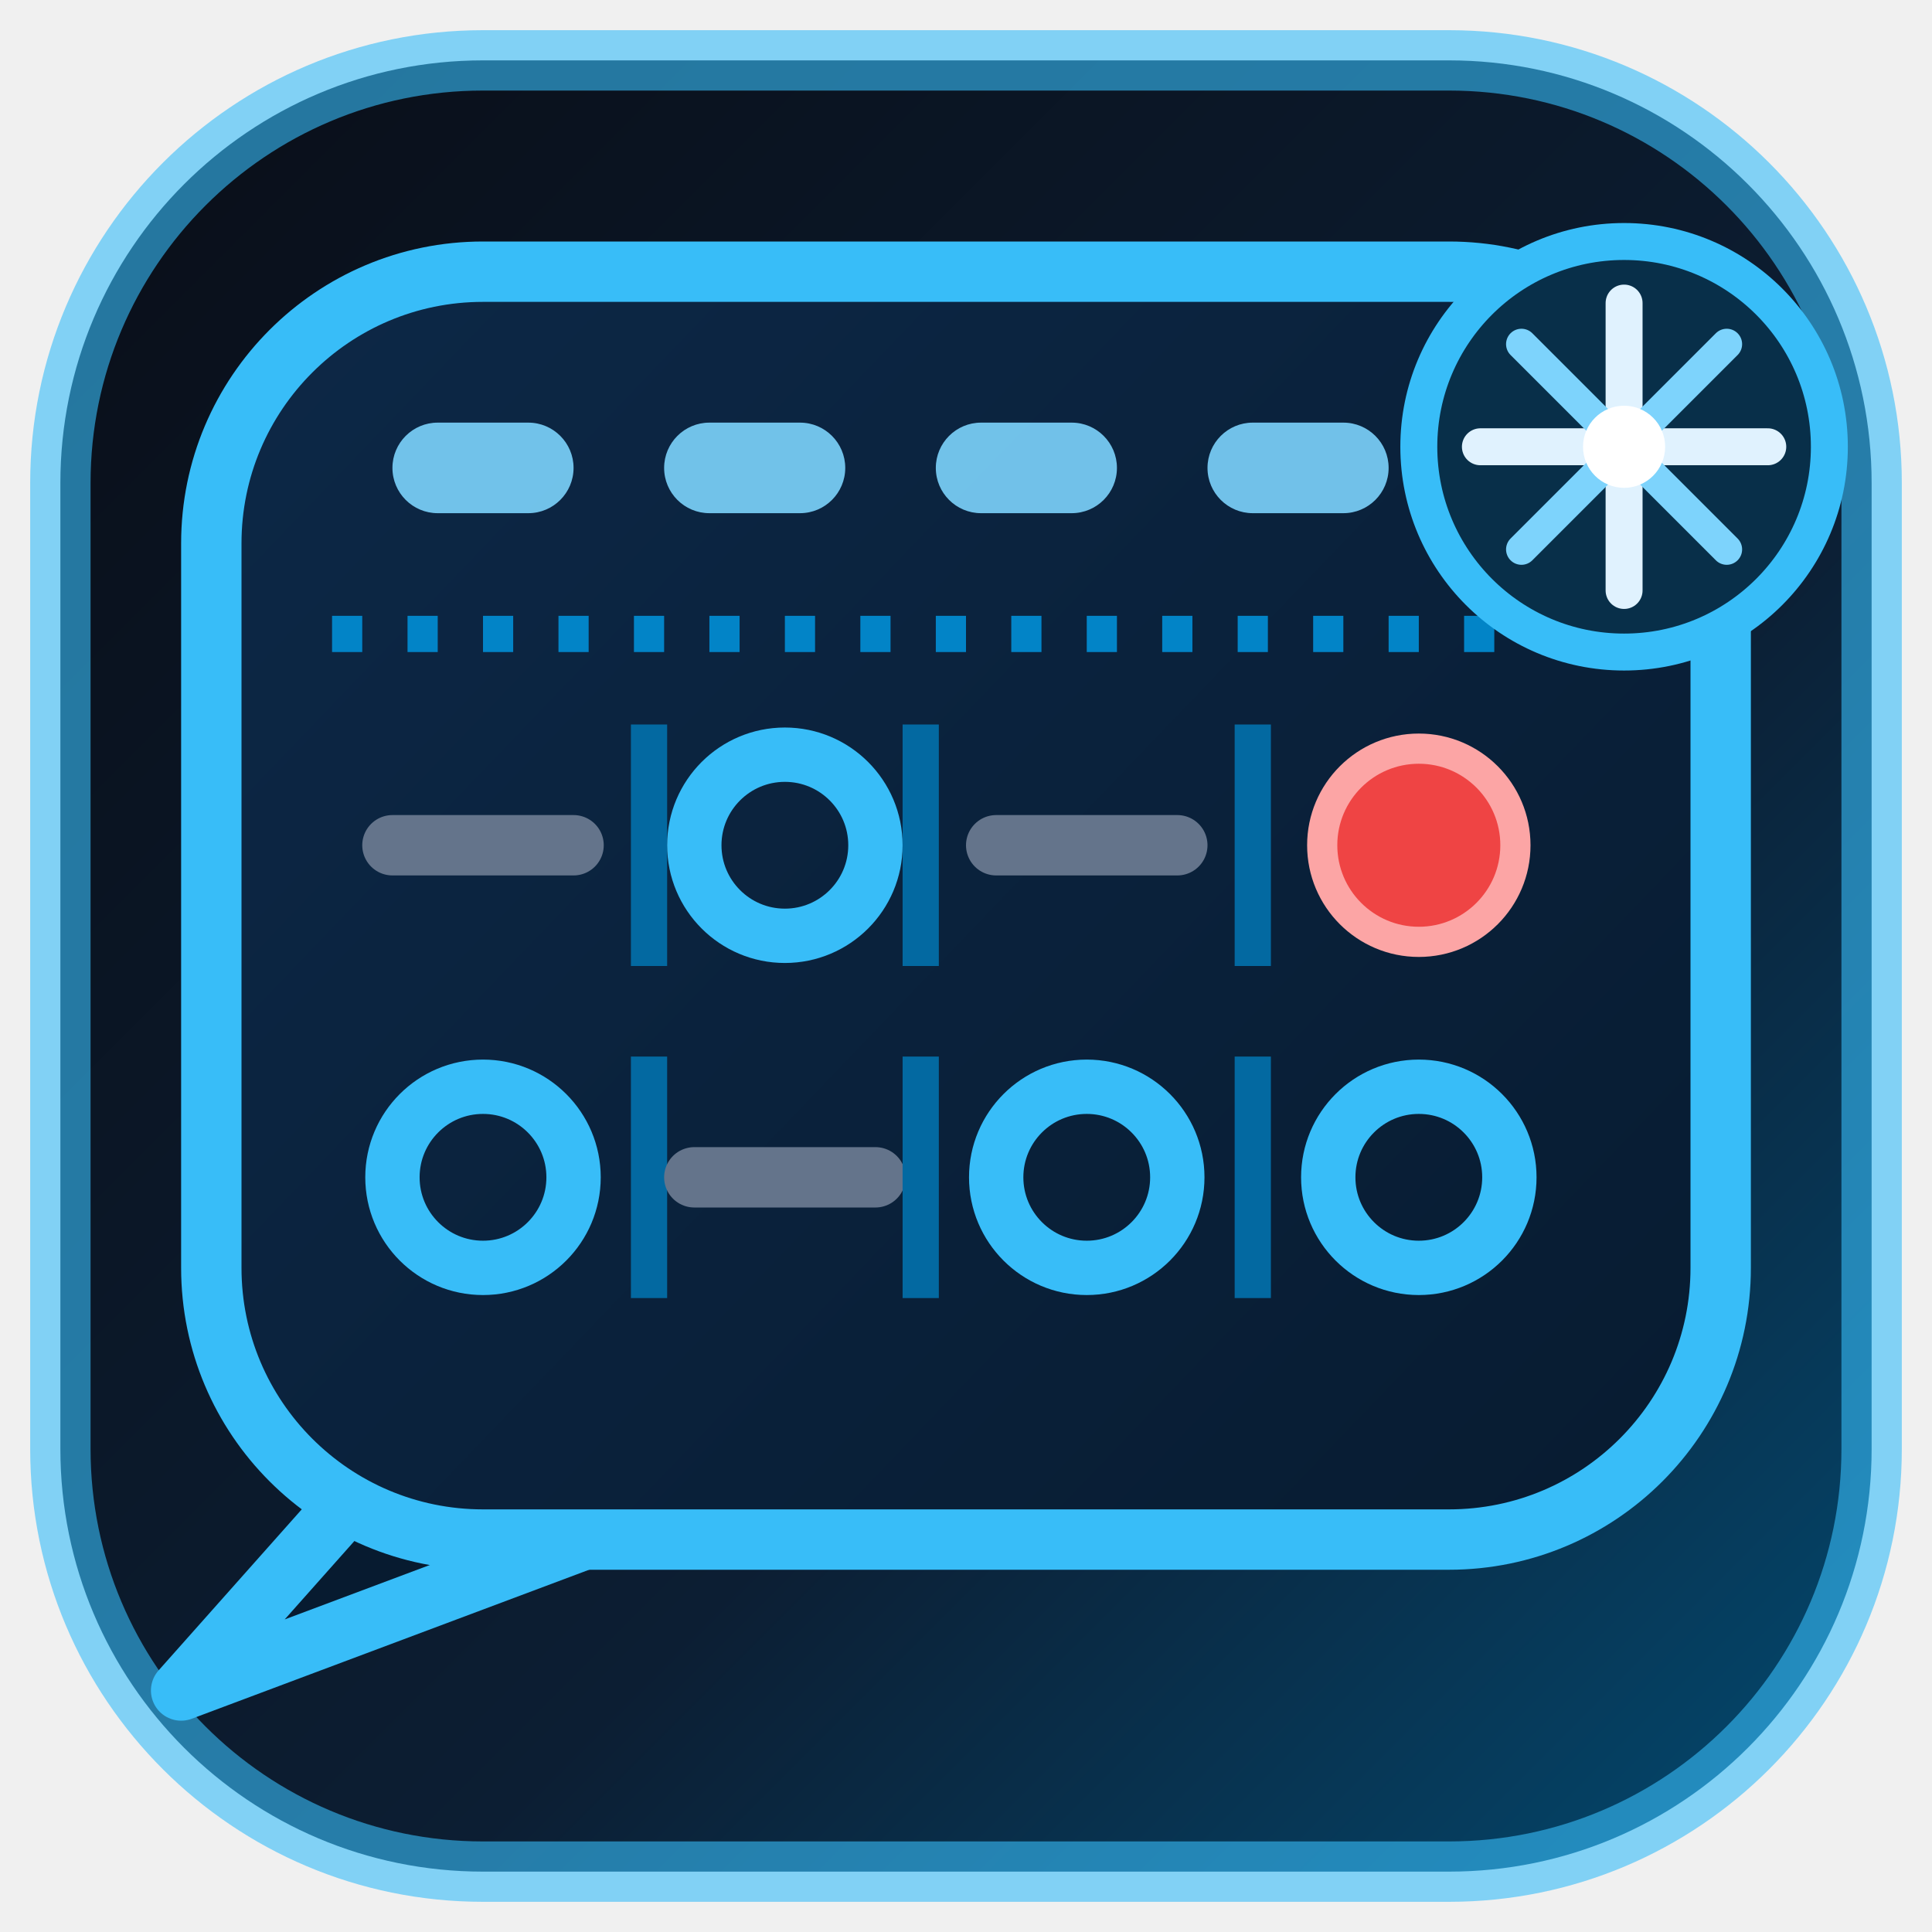
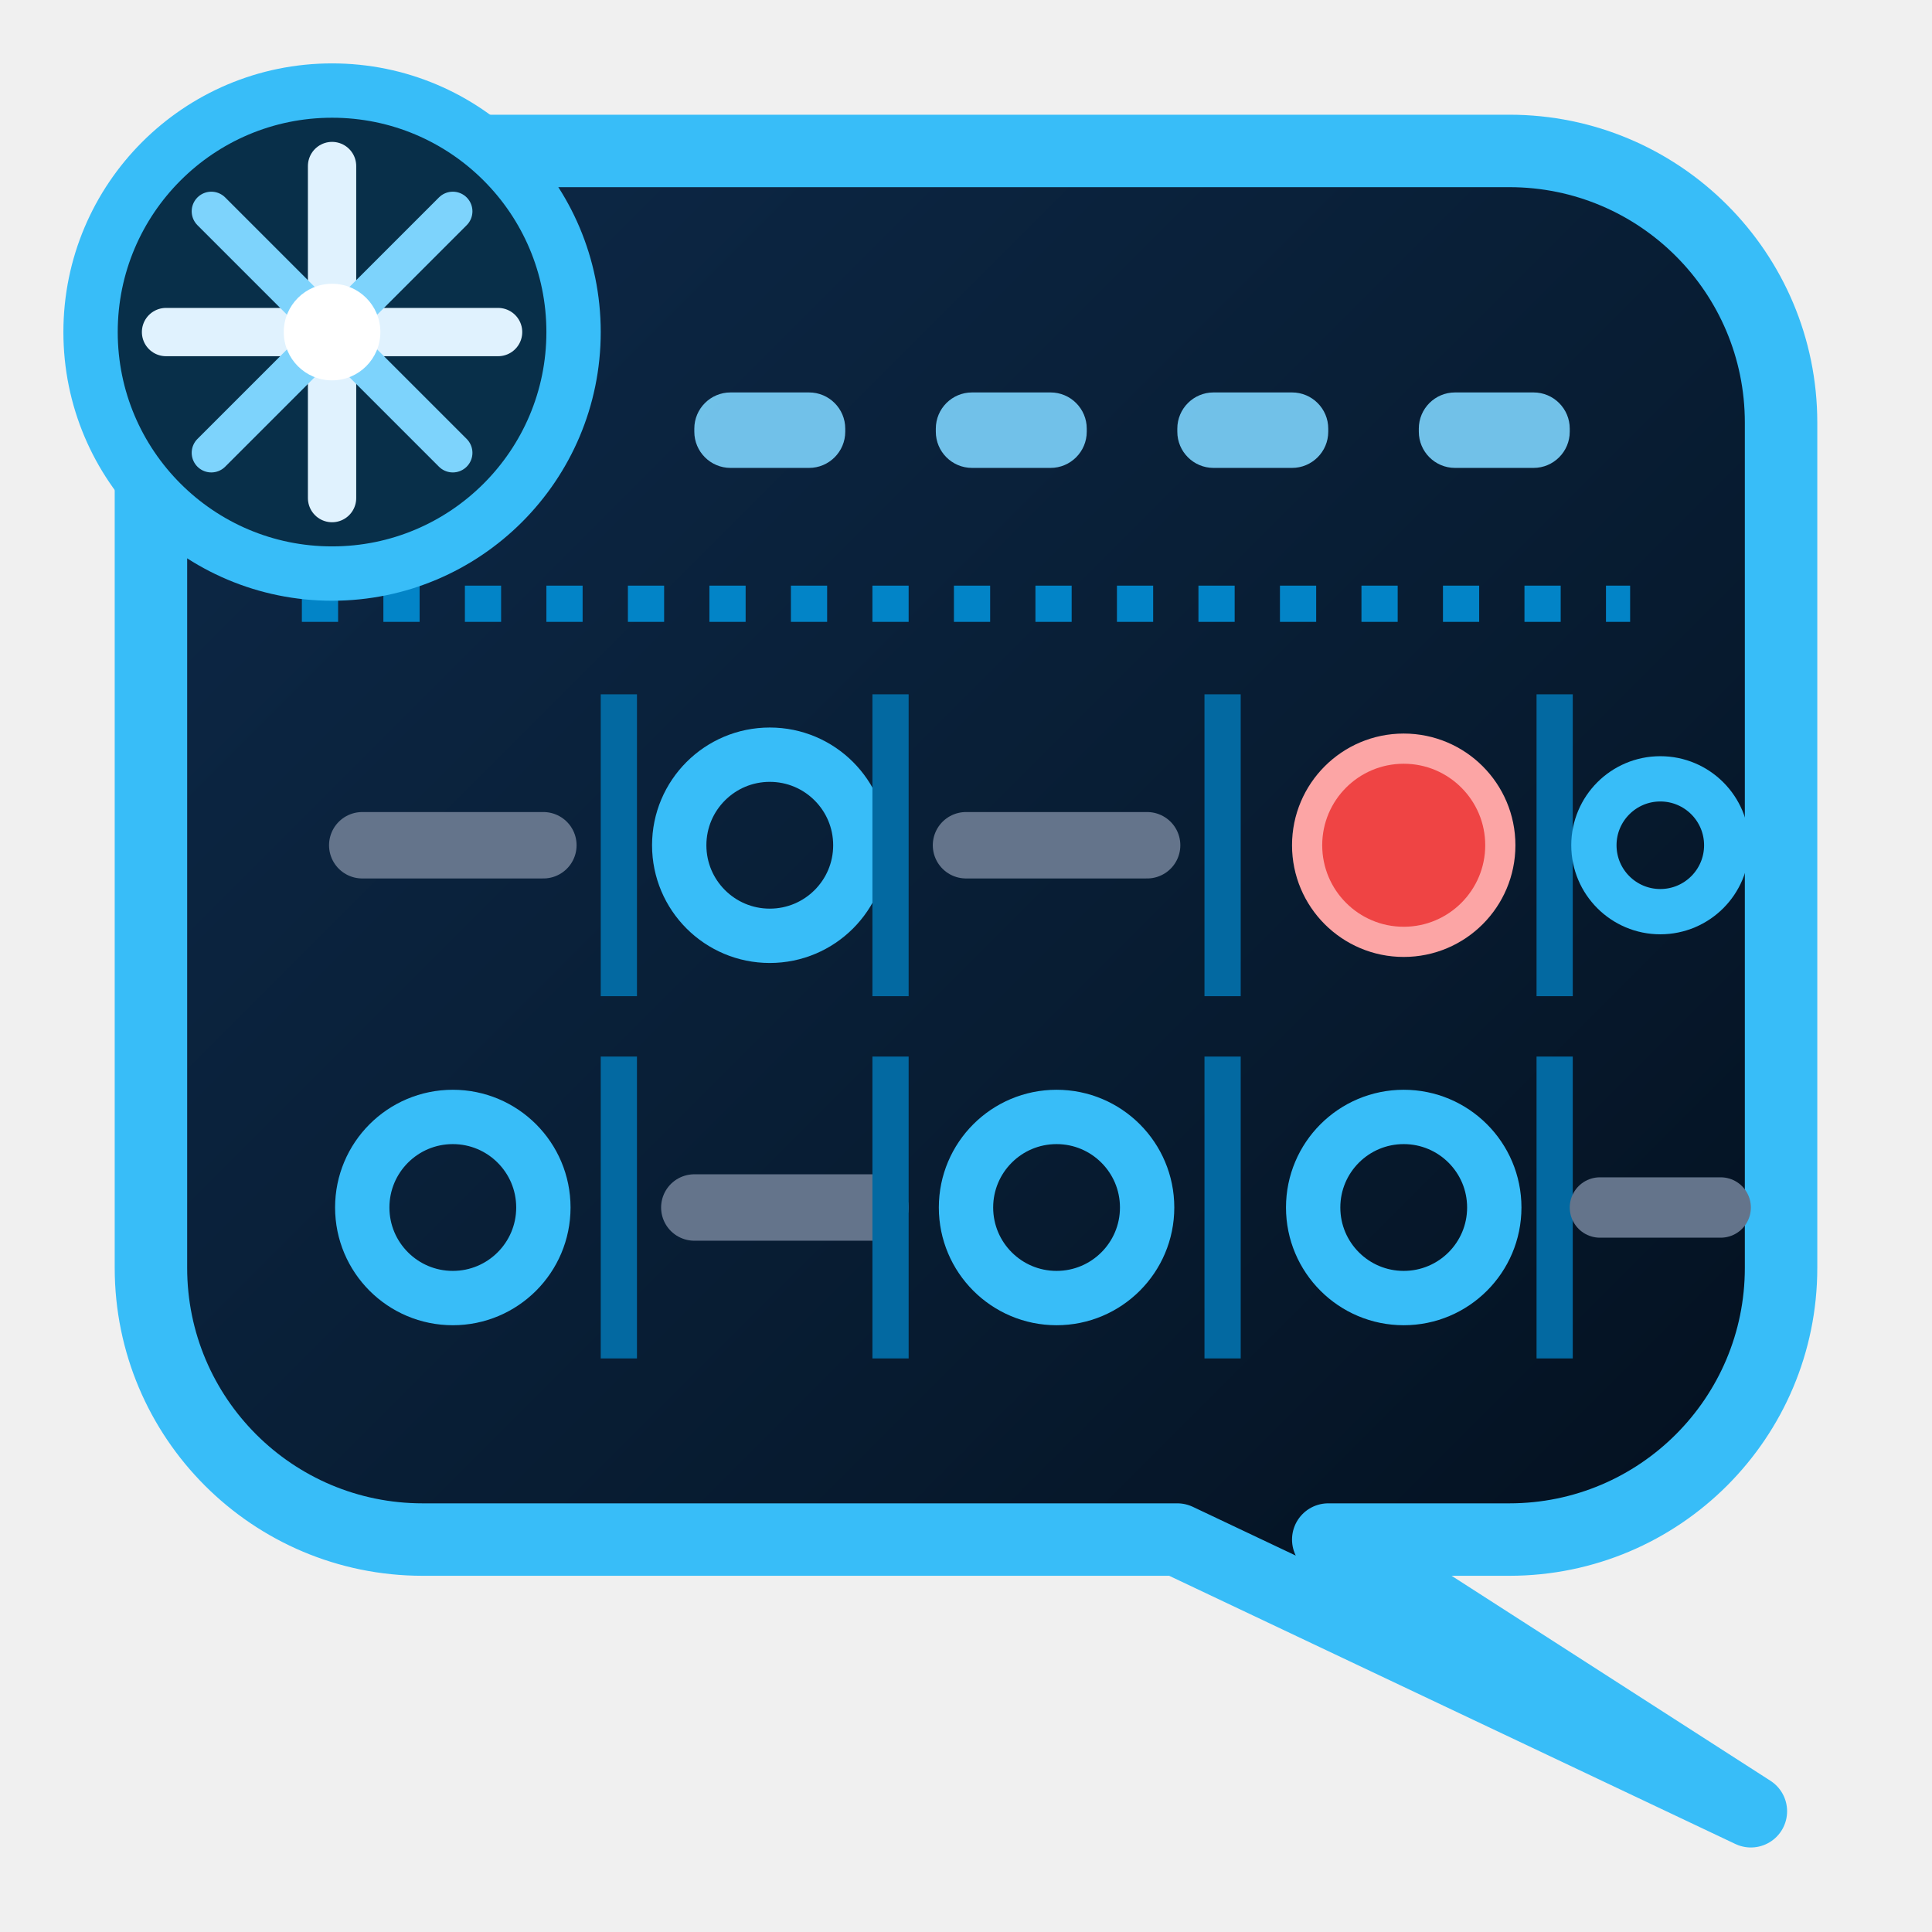
<svg xmlns="http://www.w3.org/2000/svg" viewBox="0 0 64 64" fill="none">
  <defs>
-     <linearGradient id="favBg" x1="0" y1="0" x2="64" y2="64" gradientUnits="userSpaceOnUse">
-       <stop offset="0%" stop-color="#090d16" />
-       <stop offset="60%" stop-color="#0c1e33" />
-       <stop offset="100%" stop-color="#024e76" />
+     <linearGradient id="favBubbleGrad" x1="4" y1="4" x2="60" y2="60" gradientUnits="userSpaceOnUse">
+       <stop offset="0%" stop-color="#0e2a4a" />
+       <stop offset="60%" stop-color="#071b30" />
+       <stop offset="100%" stop-color="#030d1a" />
    </linearGradient>
-     <linearGradient id="favBubble" x1="8" y1="8" x2="56" y2="54" gradientUnits="userSpaceOnUse">
-       <stop offset="0%" stop-color="#0d2847" />
-       <stop offset="100%" stop-color="#071b30" />
-     </linearGradient>
-     <linearGradient id="favIce" x1="0" y1="0" x2="20" y2="20" gradientUnits="userSpaceOnUse">
+     <linearGradient id="favSnowGrad" x1="4" y1="4" x2="22" y2="22" gradientUnits="userSpaceOnUse">
      <stop offset="0%" stop-color="#f0f9ff" />
      <stop offset="60%" stop-color="#7dd3fc" />
      <stop offset="100%" stop-color="#0284c7" />
    </linearGradient>
  </defs>
-   <rect x="2" y="2" width="60" height="60" rx="14" fill="url(#favBg)" stroke="#38bdf8" stroke-width="2" stroke-opacity="0.6" />
-   <path d="M 14 47 L 6 56 L 22 50 Z" fill="#071b30" stroke="#38bdf8" stroke-width="2" stroke-linejoin="round" />
-   <rect x="7" y="9" width="50" height="42" rx="9" fill="url(#favBubble)" stroke="#38bdf8" stroke-width="2" />
-   <rect x="13" y="14" width="6" height="3" rx="1.5" fill="#7dd3fc" fill-opacity="0.9" />
-   <rect x="22" y="14" width="6" height="3" rx="1.5" fill="#7dd3fc" fill-opacity="0.9" />
-   <rect x="31" y="14" width="6" height="3" rx="1.5" fill="#7dd3fc" fill-opacity="0.9" />
-   <rect x="40" y="14" width="6" height="3" rx="1.5" fill="#7dd3fc" fill-opacity="0.9" />
-   <line x1="11" y1="21" x2="53" y2="21" stroke="#0284c7" stroke-width="1.2" stroke-dasharray="1 1.5" />
-   <line x1="13" y1="28" x2="19" y2="28" stroke="#64748b" stroke-width="2" stroke-linecap="round" />
-   <line x1="21.5" y1="24" x2="21.5" y2="32" stroke="#0369a1" stroke-width="1.2" />
-   <circle cx="26" cy="28" r="3" stroke="#38bdf8" stroke-width="1.8" fill="none" />
-   <line x1="30.5" y1="24" x2="30.5" y2="32" stroke="#0369a1" stroke-width="1.2" />
-   <line x1="33" y1="28" x2="39" y2="28" stroke="#64748b" stroke-width="2" stroke-linecap="round" />
-   <line x1="41.5" y1="24" x2="41.5" y2="32" stroke="#0369a1" stroke-width="1.2" />
-   <circle cx="47" cy="28" r="3.2" fill="#ef4444" stroke="#fca5a5" stroke-width="1" />
-   <circle cx="16" cy="39" r="3" stroke="#38bdf8" stroke-width="1.8" fill="none" />
-   <line x1="21.5" y1="35" x2="21.5" y2="43" stroke="#0369a1" stroke-width="1.2" />
-   <line x1="23" y1="39" x2="29" y2="39" stroke="#64748b" stroke-width="2" stroke-linecap="round" />
-   <line x1="30.5" y1="35" x2="30.5" y2="43" stroke="#0369a1" stroke-width="1.2" />
-   <circle cx="36" cy="39" r="3" stroke="#38bdf8" stroke-width="1.8" fill="none" />
-   <line x1="41.5" y1="35" x2="41.5" y2="43" stroke="#0369a1" stroke-width="1.2" />
-   <circle cx="47" cy="39" r="3" stroke="#38bdf8" stroke-width="1.8" fill="none" />
-   <g transform="translate(47, 8) scale(0.68)">
-     <circle cx="10" cy="10" r="10" fill="#082f49" stroke="#38bdf8" stroke-width="1.8" />
-     <line x1="10" y1="3" x2="10" y2="17" stroke="#e0f2fe" stroke-width="1.8" stroke-linecap="round" />
-     <line x1="3" y1="10" x2="17" y2="10" stroke="#e0f2fe" stroke-width="1.8" stroke-linecap="round" />
-     <line x1="5" y1="5" x2="15" y2="15" stroke="#7dd3fc" stroke-width="1.5" stroke-linecap="round" />
-     <line x1="15" y1="5" x2="5" y2="15" stroke="#7dd3fc" stroke-width="1.5" stroke-linecap="round" />
-     <circle cx="10" cy="10" r="2" fill="#ffffff" />
+   <path d="M 14 5            L 50 5            A 9 9 0 0 1 59 14            L 59 42            A 9 9 0 0 1 50 51            L 44 51            L 58 60            L 39 51            L 14 51            A 9 9 0 0 1 5 42            L 5 14            A 9 9 0 0 1 14 5            Z" fill="url(#favBubbleGrad)" stroke="#38bdf8" stroke-width="2.4" stroke-linejoin="round" />
+   <rect x="23" y="13" width="5" height="2.5" rx="1.2" fill="#7dd3fc" fill-opacity="0.9" />
+   <rect x="31" y="13" width="5" height="2.5" rx="1.2" fill="#7dd3fc" fill-opacity="0.9" />
+   <rect x="39" y="13" width="5" height="2.5" rx="1.2" fill="#7dd3fc" fill-opacity="0.9" />
+   <rect x="47" y="13" width="5" height="2.5" rx="1.2" fill="#7dd3fc" fill-opacity="0.9" />
+   <line x1="10" y1="20" x2="54" y2="20" stroke="#0284c7" stroke-width="1.2" stroke-dasharray="1.2 1.5" />
+   <line x1="12" y1="28" x2="18" y2="28" stroke="#64748b" stroke-width="2.2" stroke-linecap="round" />
+   <line x1="20.5" y1="23" x2="20.5" y2="33" stroke="#0369a1" stroke-width="1.2" />
+   <circle cx="25.5" cy="28" r="3" stroke="#38bdf8" stroke-width="1.8" fill="none" />
+   <line x1="29.5" y1="23" x2="29.5" y2="33" stroke="#0369a1" stroke-width="1.2" />
+   <line x1="32" y1="28" x2="38" y2="28" stroke="#64748b" stroke-width="2.2" stroke-linecap="round" />
+   <line x1="40.5" y1="23" x2="40.5" y2="33" stroke="#0369a1" stroke-width="1.2" />
+   <circle cx="46.5" cy="28" r="3.2" fill="#ef4444" stroke="#fca5a5" stroke-width="1" />
+   <line x1="51.5" y1="23" x2="51.5" y2="33" stroke="#0369a1" stroke-width="1.2" />
+   <circle cx="55" cy="28" r="2.2" stroke="#38bdf8" stroke-width="1.5" fill="none" />
+   <circle cx="15" cy="40" r="3" stroke="#38bdf8" stroke-width="1.8" fill="none" />
+   <line x1="20.5" y1="35" x2="20.5" y2="45" stroke="#0369a1" stroke-width="1.2" />
+   <line x1="23" y1="40" x2="29" y2="40" stroke="#64748b" stroke-width="2.2" stroke-linecap="round" />
+   <line x1="29.5" y1="35" x2="29.5" y2="45" stroke="#0369a1" stroke-width="1.2" />
+   <circle cx="35" cy="40" r="3" stroke="#38bdf8" stroke-width="1.8" fill="none" />
+   <line x1="40.5" y1="35" x2="40.5" y2="45" stroke="#0369a1" stroke-width="1.2" />
+   <circle cx="46.5" cy="40" r="3" stroke="#38bdf8" stroke-width="1.8" fill="none" />
+   <line x1="51.5" y1="35" x2="51.5" y2="45" stroke="#0369a1" stroke-width="1.2" />
+   <line x1="53" y1="40" x2="57" y2="40" stroke="#64748b" stroke-width="2" stroke-linecap="round" />
+   <g transform="translate(3, 3)">
+     <circle cx="8" cy="8" r="8" fill="#082f49" stroke="#38bdf8" stroke-width="1.8" />
+     <line x1="8" y1="2.5" x2="8" y2="13.5" stroke="#e0f2fe" stroke-width="1.6" stroke-linecap="round" />
+     <line x1="2.5" y1="8" x2="13.5" y2="8" stroke="#e0f2fe" stroke-width="1.6" stroke-linecap="round" />
+     <line x1="4" y1="4" x2="12" y2="12" stroke="#7dd3fc" stroke-width="1.3" stroke-linecap="round" />
+     <line x1="12" y1="4" x2="4" y2="12" stroke="#7dd3fc" stroke-width="1.3" stroke-linecap="round" />
+     <circle cx="8" cy="8" r="1.6" fill="#ffffff" />
  </g>
</svg>
